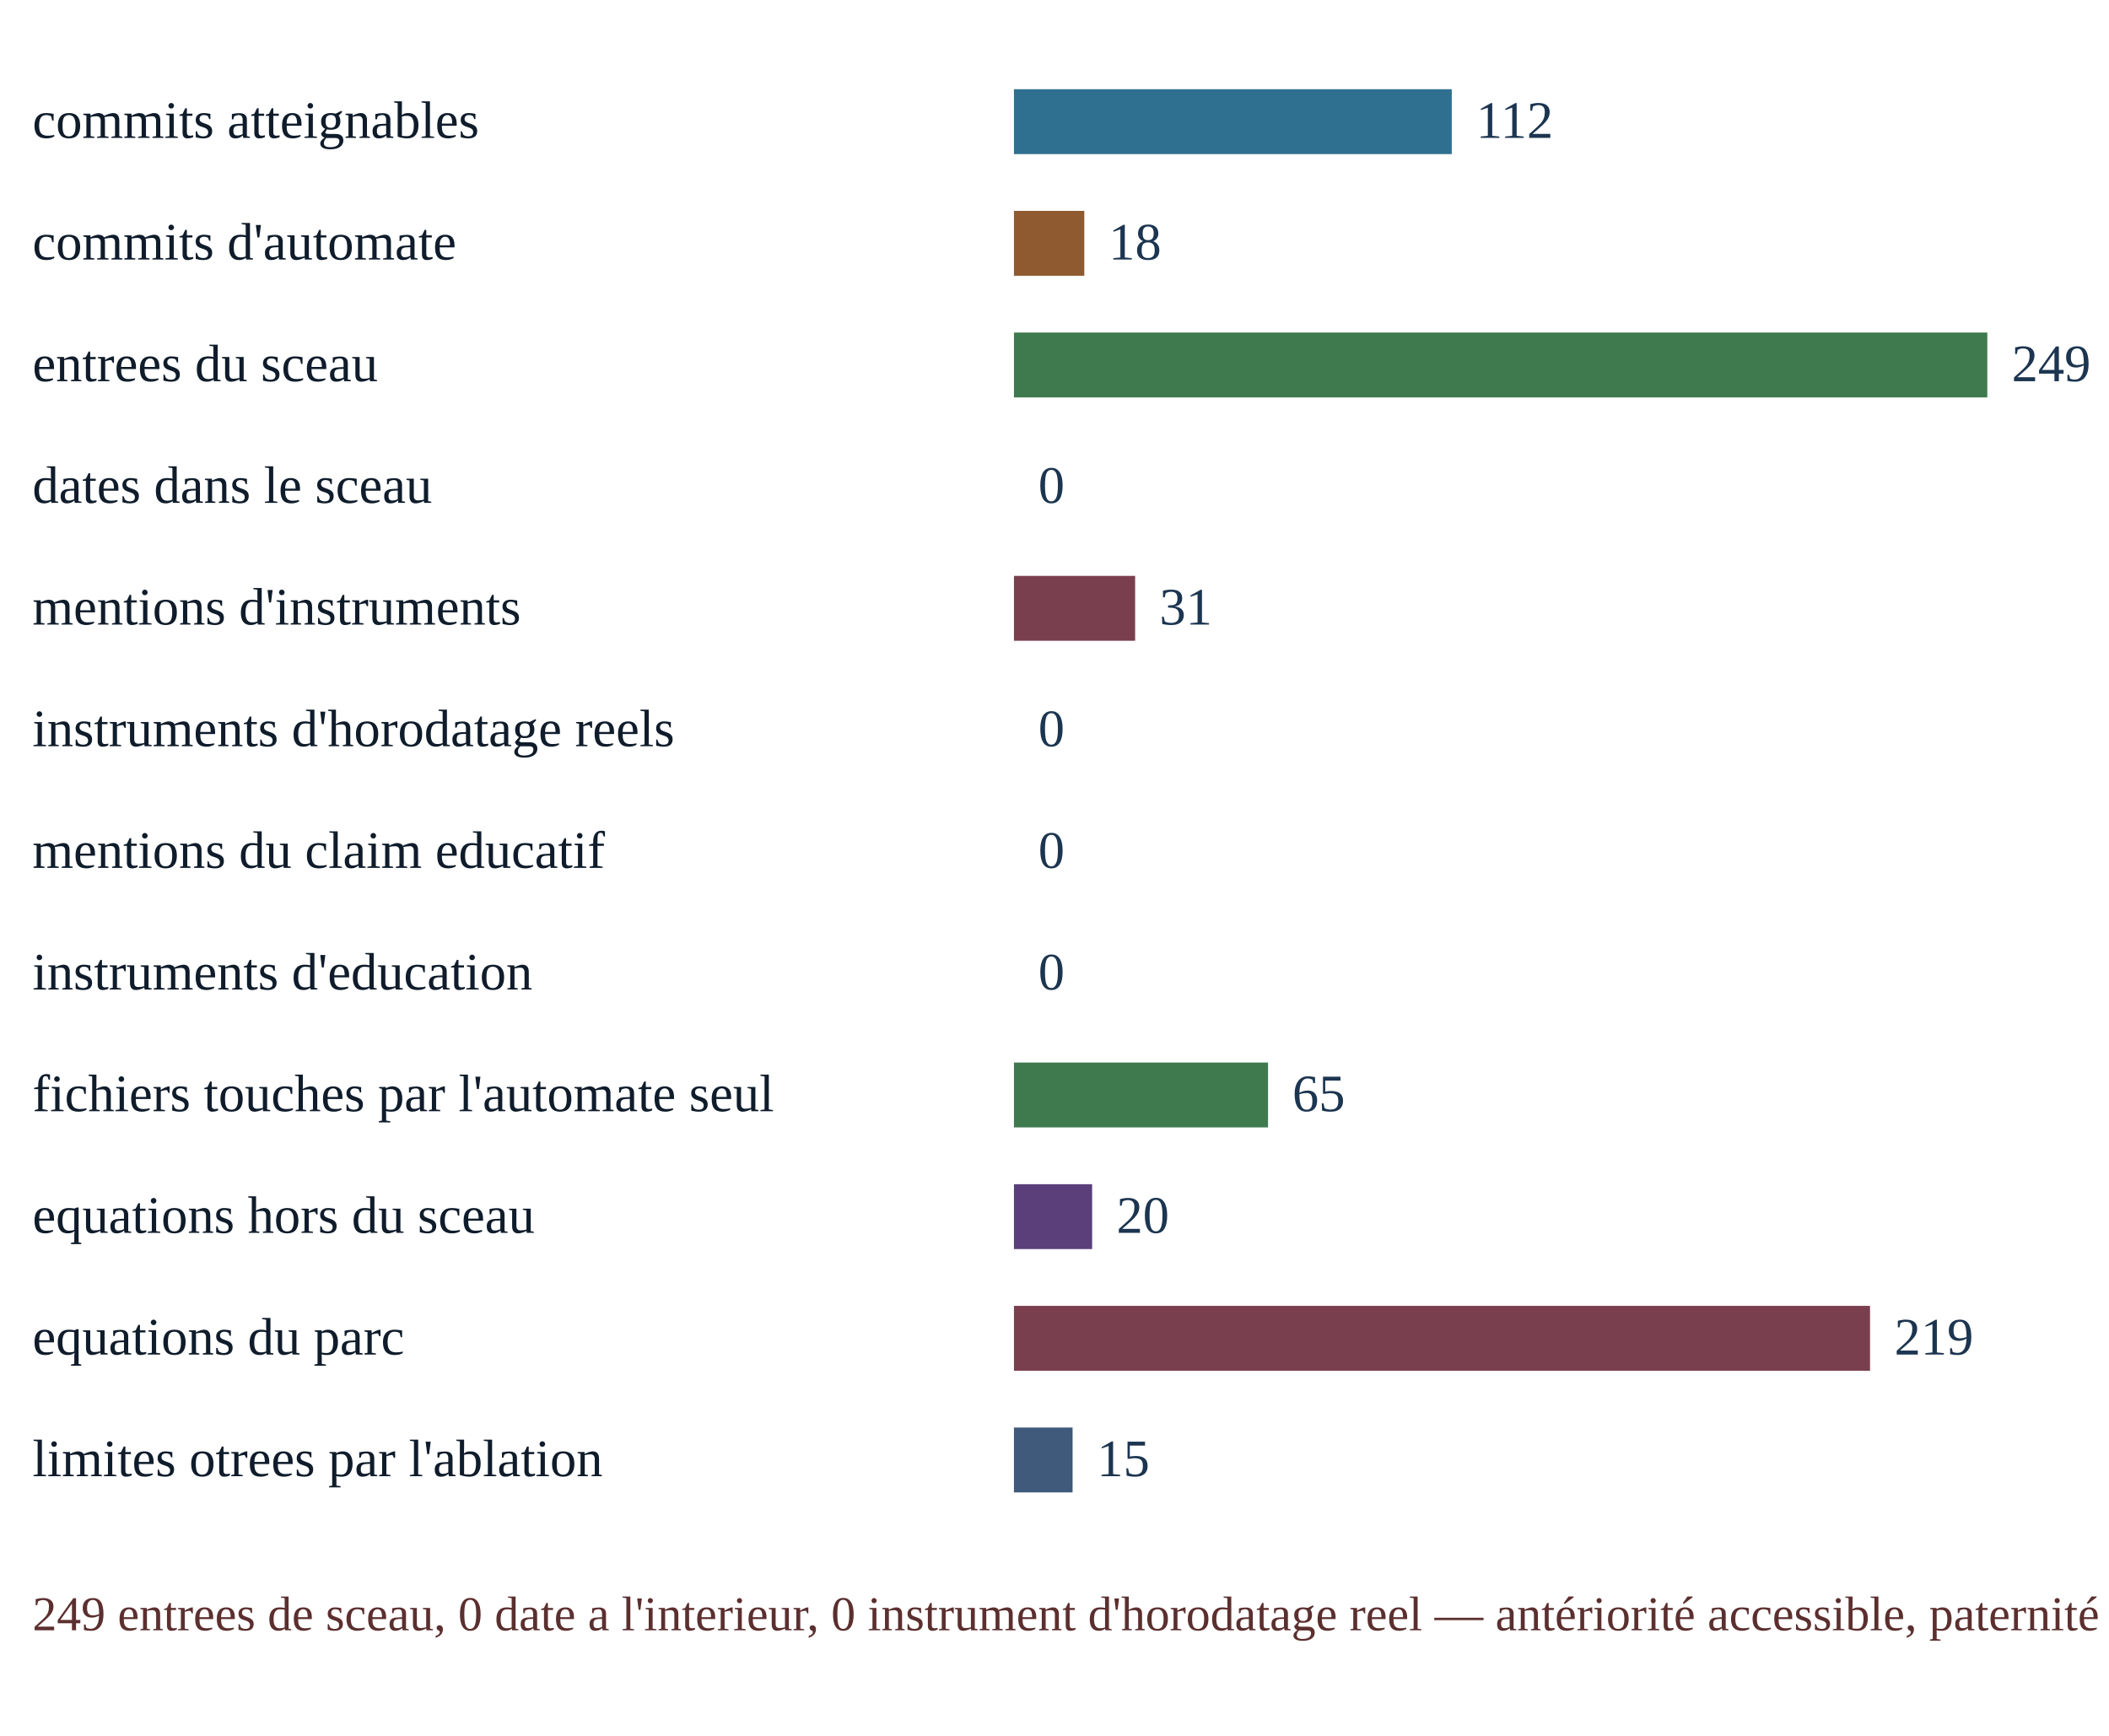
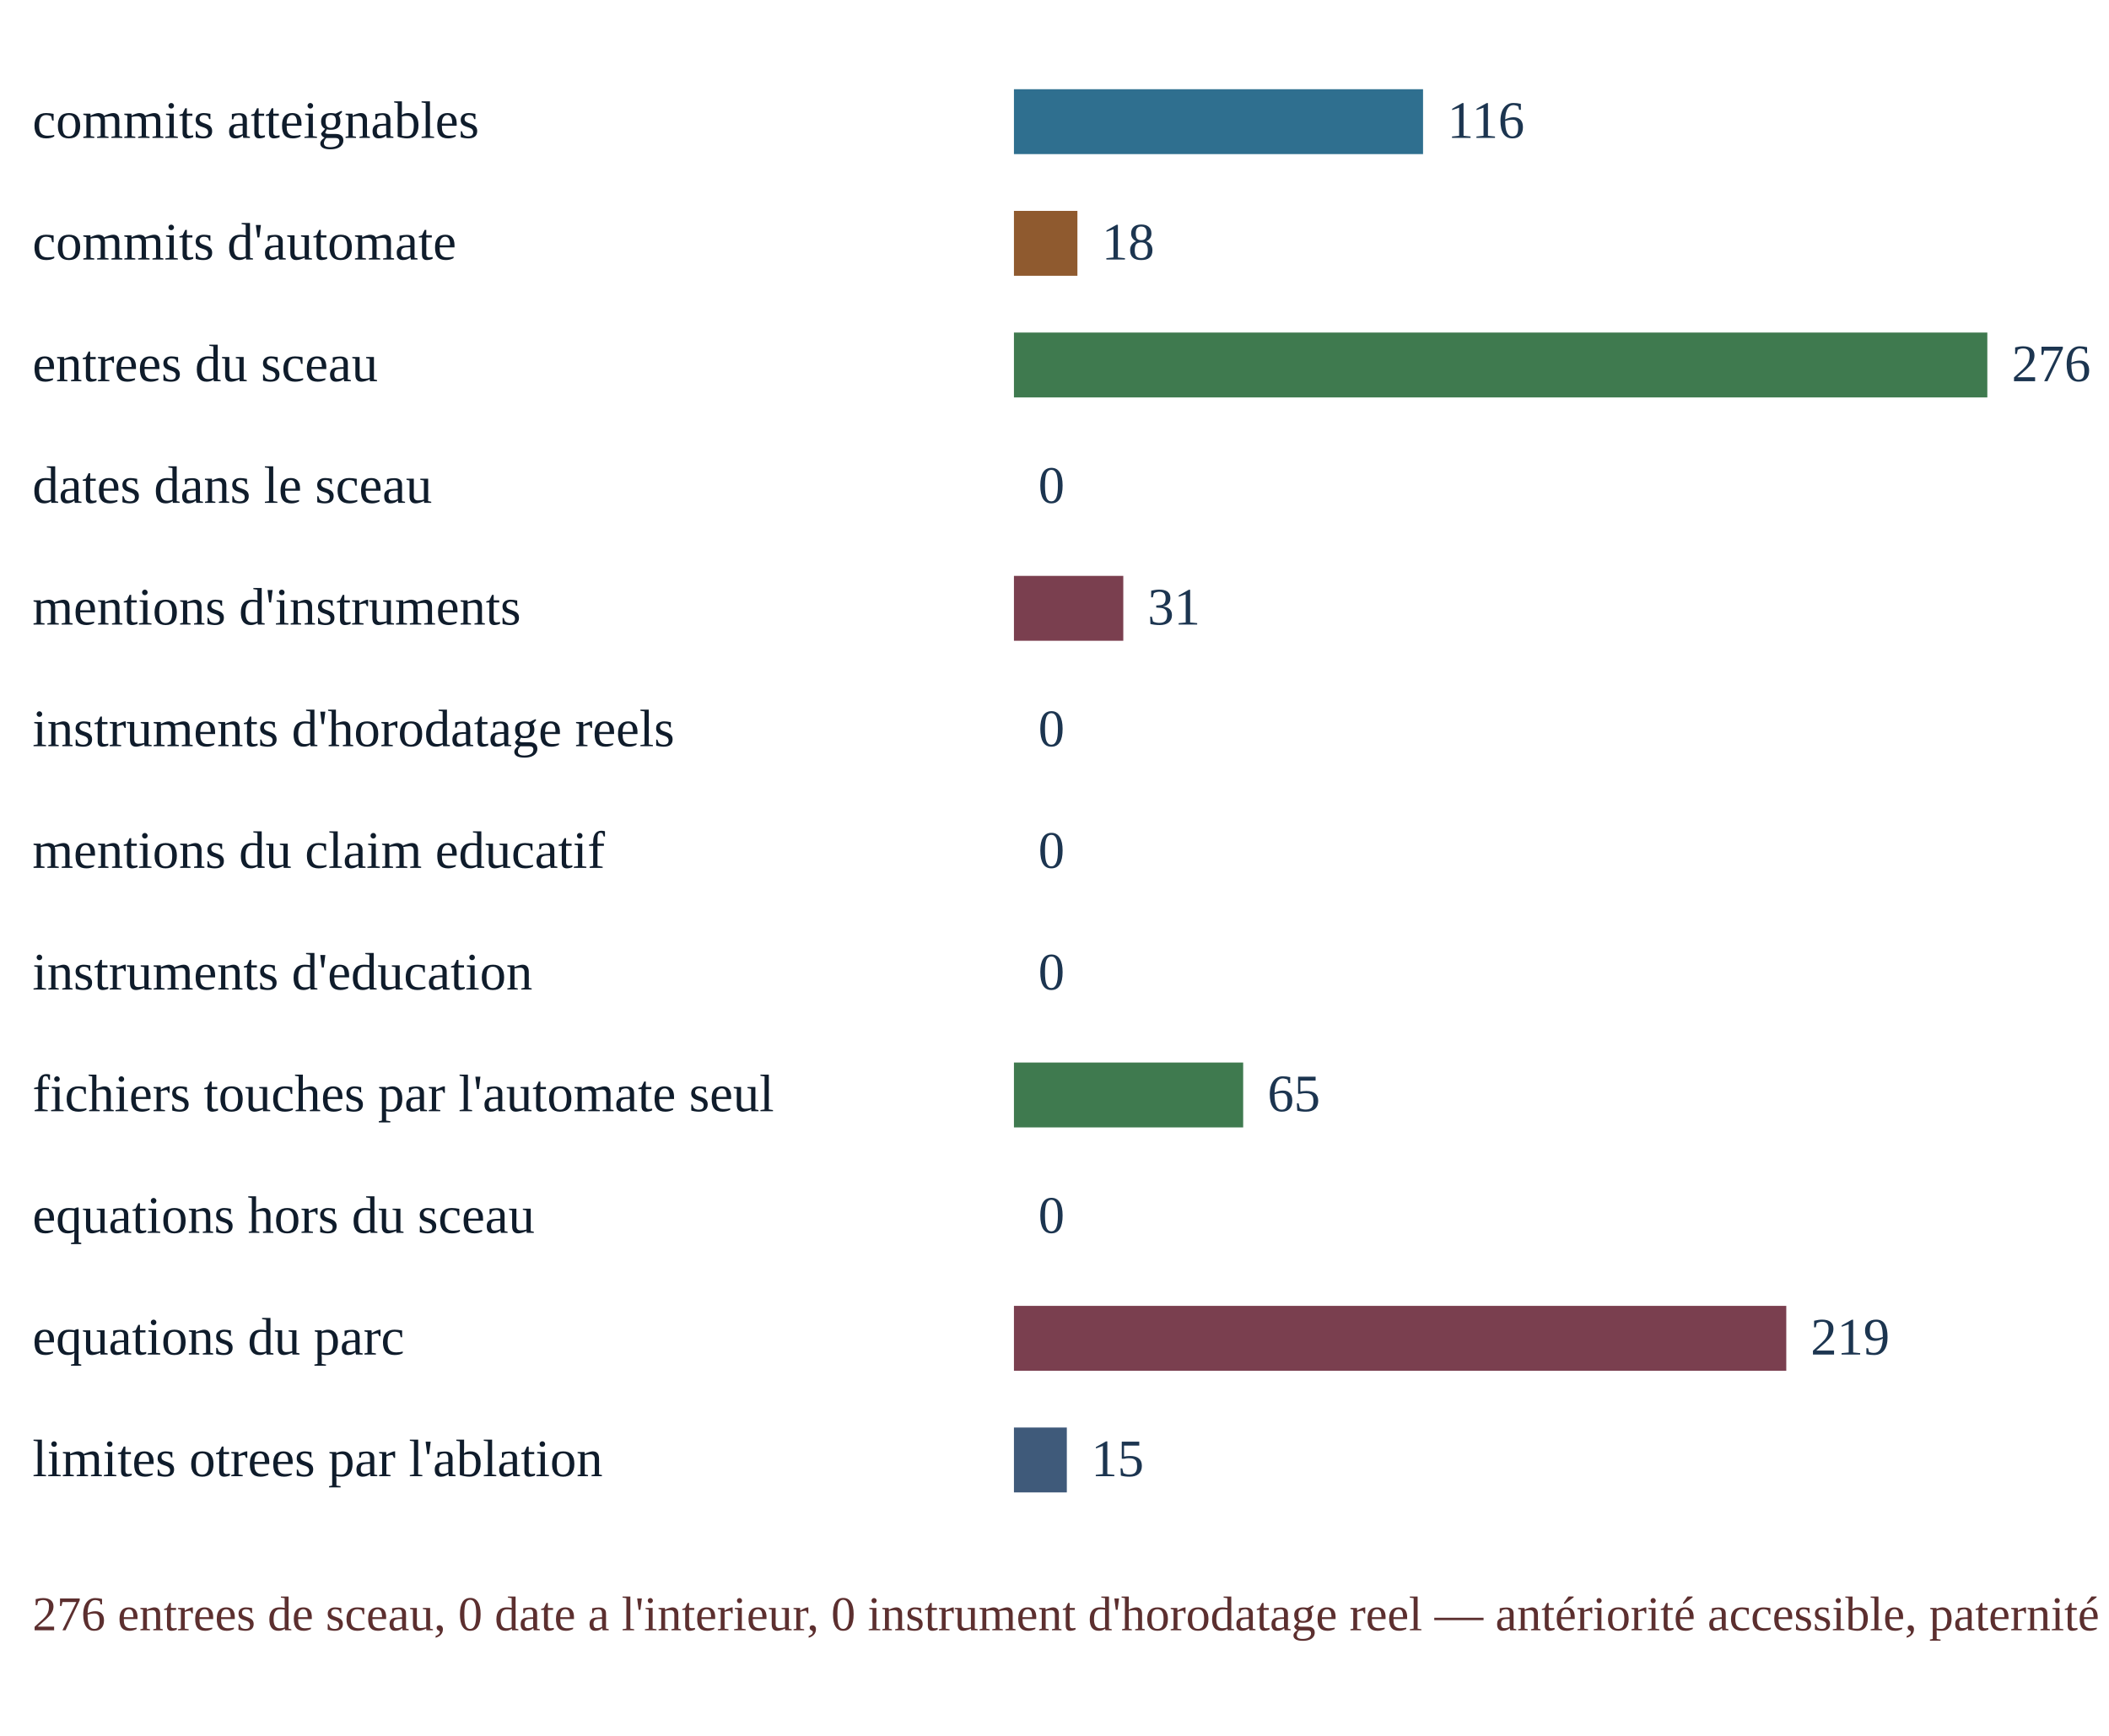
<svg xmlns="http://www.w3.org/2000/svg" width="520" height="428" viewBox="0 0 520 428">
-   <rect x="250" y="22" width="107.95" height="16" fill="#2f6f8f" data-libelle="commits atteignables" data-valeur="112" />
+   <rect x="250" y="22" width="100.87" height="16" fill="#2f6f8f" data-libelle="commits atteignables" data-valeur="116" />
  <text x="8" y="34" font-size="13" fill="#0f1c2b" xml:lang="fr">commits atteignables</text>
-   <text x="363.95" y="34" font-size="13" fill="#1c3550">112</text>
-   <rect x="250" y="52" width="17.35" height="16" fill="#8f5a2f" data-libelle="commits d'automate" data-valeur="18" />
+   <text x="356.87" y="34" font-size="13" fill="#1c3550">116</text>
+   <rect x="250" y="52" width="15.65" height="16" fill="#8f5a2f" data-libelle="commits d'automate" data-valeur="18" />
  <text x="8" y="64" font-size="13" fill="#0f1c2b" xml:lang="fr">commits d'automate</text>
-   <text x="273.35" y="64" font-size="13" fill="#1c3550">18</text>
-   <rect x="250" y="82" width="240.00" height="16" fill="#3f7a4f" data-libelle="entrees du sceau" data-valeur="249" />
+   <text x="271.65" y="64" font-size="13" fill="#1c3550">18</text>
+   <rect x="250" y="82" width="240.00" height="16" fill="#3f7a4f" data-libelle="entrees du sceau" data-valeur="276" />
  <text x="8" y="94" font-size="13" fill="#0f1c2b" xml:lang="fr">entrees du sceau</text>
-   <text x="496.00" y="94" font-size="13" fill="#1c3550">249</text>
+   <text x="496.00" y="94" font-size="13" fill="#1c3550">276</text>
  <rect x="250" y="112" width="0.00" height="16" fill="#5a3f7a" data-libelle="dates dans le sceau" data-valeur="0" />
  <text x="8" y="124" font-size="13" fill="#0f1c2b" xml:lang="fr">dates dans le sceau</text>
  <text x="256.00" y="124" font-size="13" fill="#1c3550">0</text>
-   <rect x="250" y="142" width="29.88" height="16" fill="#7a3f4f" data-libelle="mentions d'instruments" data-valeur="31" />
+   <rect x="250" y="142" width="26.96" height="16" fill="#7a3f4f" data-libelle="mentions d'instruments" data-valeur="31" />
  <text x="8" y="154" font-size="13" fill="#0f1c2b" xml:lang="fr">mentions d'instruments</text>
-   <text x="285.88" y="154" font-size="13" fill="#1c3550">31</text>
+   <text x="282.96" y="154" font-size="13" fill="#1c3550">31</text>
  <rect x="250" y="172" width="0.00" height="16" fill="#3f5a7a" data-libelle="instruments d'horodatage reels" data-valeur="0" />
  <text x="8" y="184" font-size="13" fill="#0f1c2b" xml:lang="fr">instruments d'horodatage reels</text>
  <text x="256.00" y="184" font-size="13" fill="#1c3550">0</text>
  <rect x="250" y="202" width="0.00" height="16" fill="#2f6f8f" data-libelle="mentions du claim educatif" data-valeur="0" />
  <text x="8" y="214" font-size="13" fill="#0f1c2b" xml:lang="fr">mentions du claim educatif</text>
  <text x="256.00" y="214" font-size="13" fill="#1c3550">0</text>
  <rect x="250" y="232" width="0.00" height="16" fill="#8f5a2f" data-libelle="instruments d'education" data-valeur="0" />
  <text x="8" y="244" font-size="13" fill="#0f1c2b" xml:lang="fr">instruments d'education</text>
  <text x="256.00" y="244" font-size="13" fill="#1c3550">0</text>
-   <rect x="250" y="262" width="62.65" height="16" fill="#3f7a4f" data-libelle="fichiers touches par l'automate seul" data-valeur="65" />
+   <rect x="250" y="262" width="56.52" height="16" fill="#3f7a4f" data-libelle="fichiers touches par l'automate seul" data-valeur="65" />
  <text x="8" y="274" font-size="13" fill="#0f1c2b" xml:lang="fr">fichiers touches par l'automate seul</text>
-   <text x="318.65" y="274" font-size="13" fill="#1c3550">65</text>
-   <rect x="250" y="292" width="19.28" height="16" fill="#5a3f7a" data-libelle="equations hors du sceau" data-valeur="20" />
+   <text x="312.52" y="274" font-size="13" fill="#1c3550">65</text>
+   <rect x="250" y="292" width="0.00" height="16" fill="#5a3f7a" data-libelle="equations hors du sceau" data-valeur="0" />
  <text x="8" y="304" font-size="13" fill="#0f1c2b" xml:lang="fr">equations hors du sceau</text>
-   <text x="275.28" y="304" font-size="13" fill="#1c3550">20</text>
-   <rect x="250" y="322" width="211.08" height="16" fill="#7a3f4f" data-libelle="equations du parc" data-valeur="219" />
+   <text x="256.00" y="304" font-size="13" fill="#1c3550">0</text>
+   <rect x="250" y="322" width="190.43" height="16" fill="#7a3f4f" data-libelle="equations du parc" data-valeur="219" />
  <text x="8" y="334" font-size="13" fill="#0f1c2b" xml:lang="fr">equations du parc</text>
-   <text x="467.08" y="334" font-size="13" fill="#1c3550">219</text>
-   <rect x="250" y="352" width="14.46" height="16" fill="#3f5a7a" data-libelle="limites otrees par l'ablation" data-valeur="15" />
+   <text x="446.43" y="334" font-size="13" fill="#1c3550">219</text>
+   <rect x="250" y="352" width="13.04" height="16" fill="#3f5a7a" data-libelle="limites otrees par l'ablation" data-valeur="15" />
  <text x="8" y="364" font-size="13" fill="#0f1c2b" xml:lang="fr">limites otrees par l'ablation</text>
-   <text x="270.46" y="364" font-size="13" fill="#1c3550">15</text>
-   <text x="8" y="402" font-size="12" fill="#5c2f2f" xml:lang="fr">249 entrees de sceau, 0 date a l'interieur, 0 instrument d'horodatage reel — antériorité accessible, paternité non instrumentée</text>
+   <text x="269.04" y="364" font-size="13" fill="#1c3550">15</text>
+   <text x="8" y="402" font-size="12" fill="#5c2f2f" xml:lang="fr">276 entrees de sceau, 0 date a l'interieur, 0 instrument d'horodatage reel — antériorité accessible, paternité non instrumentée</text>
</svg>
